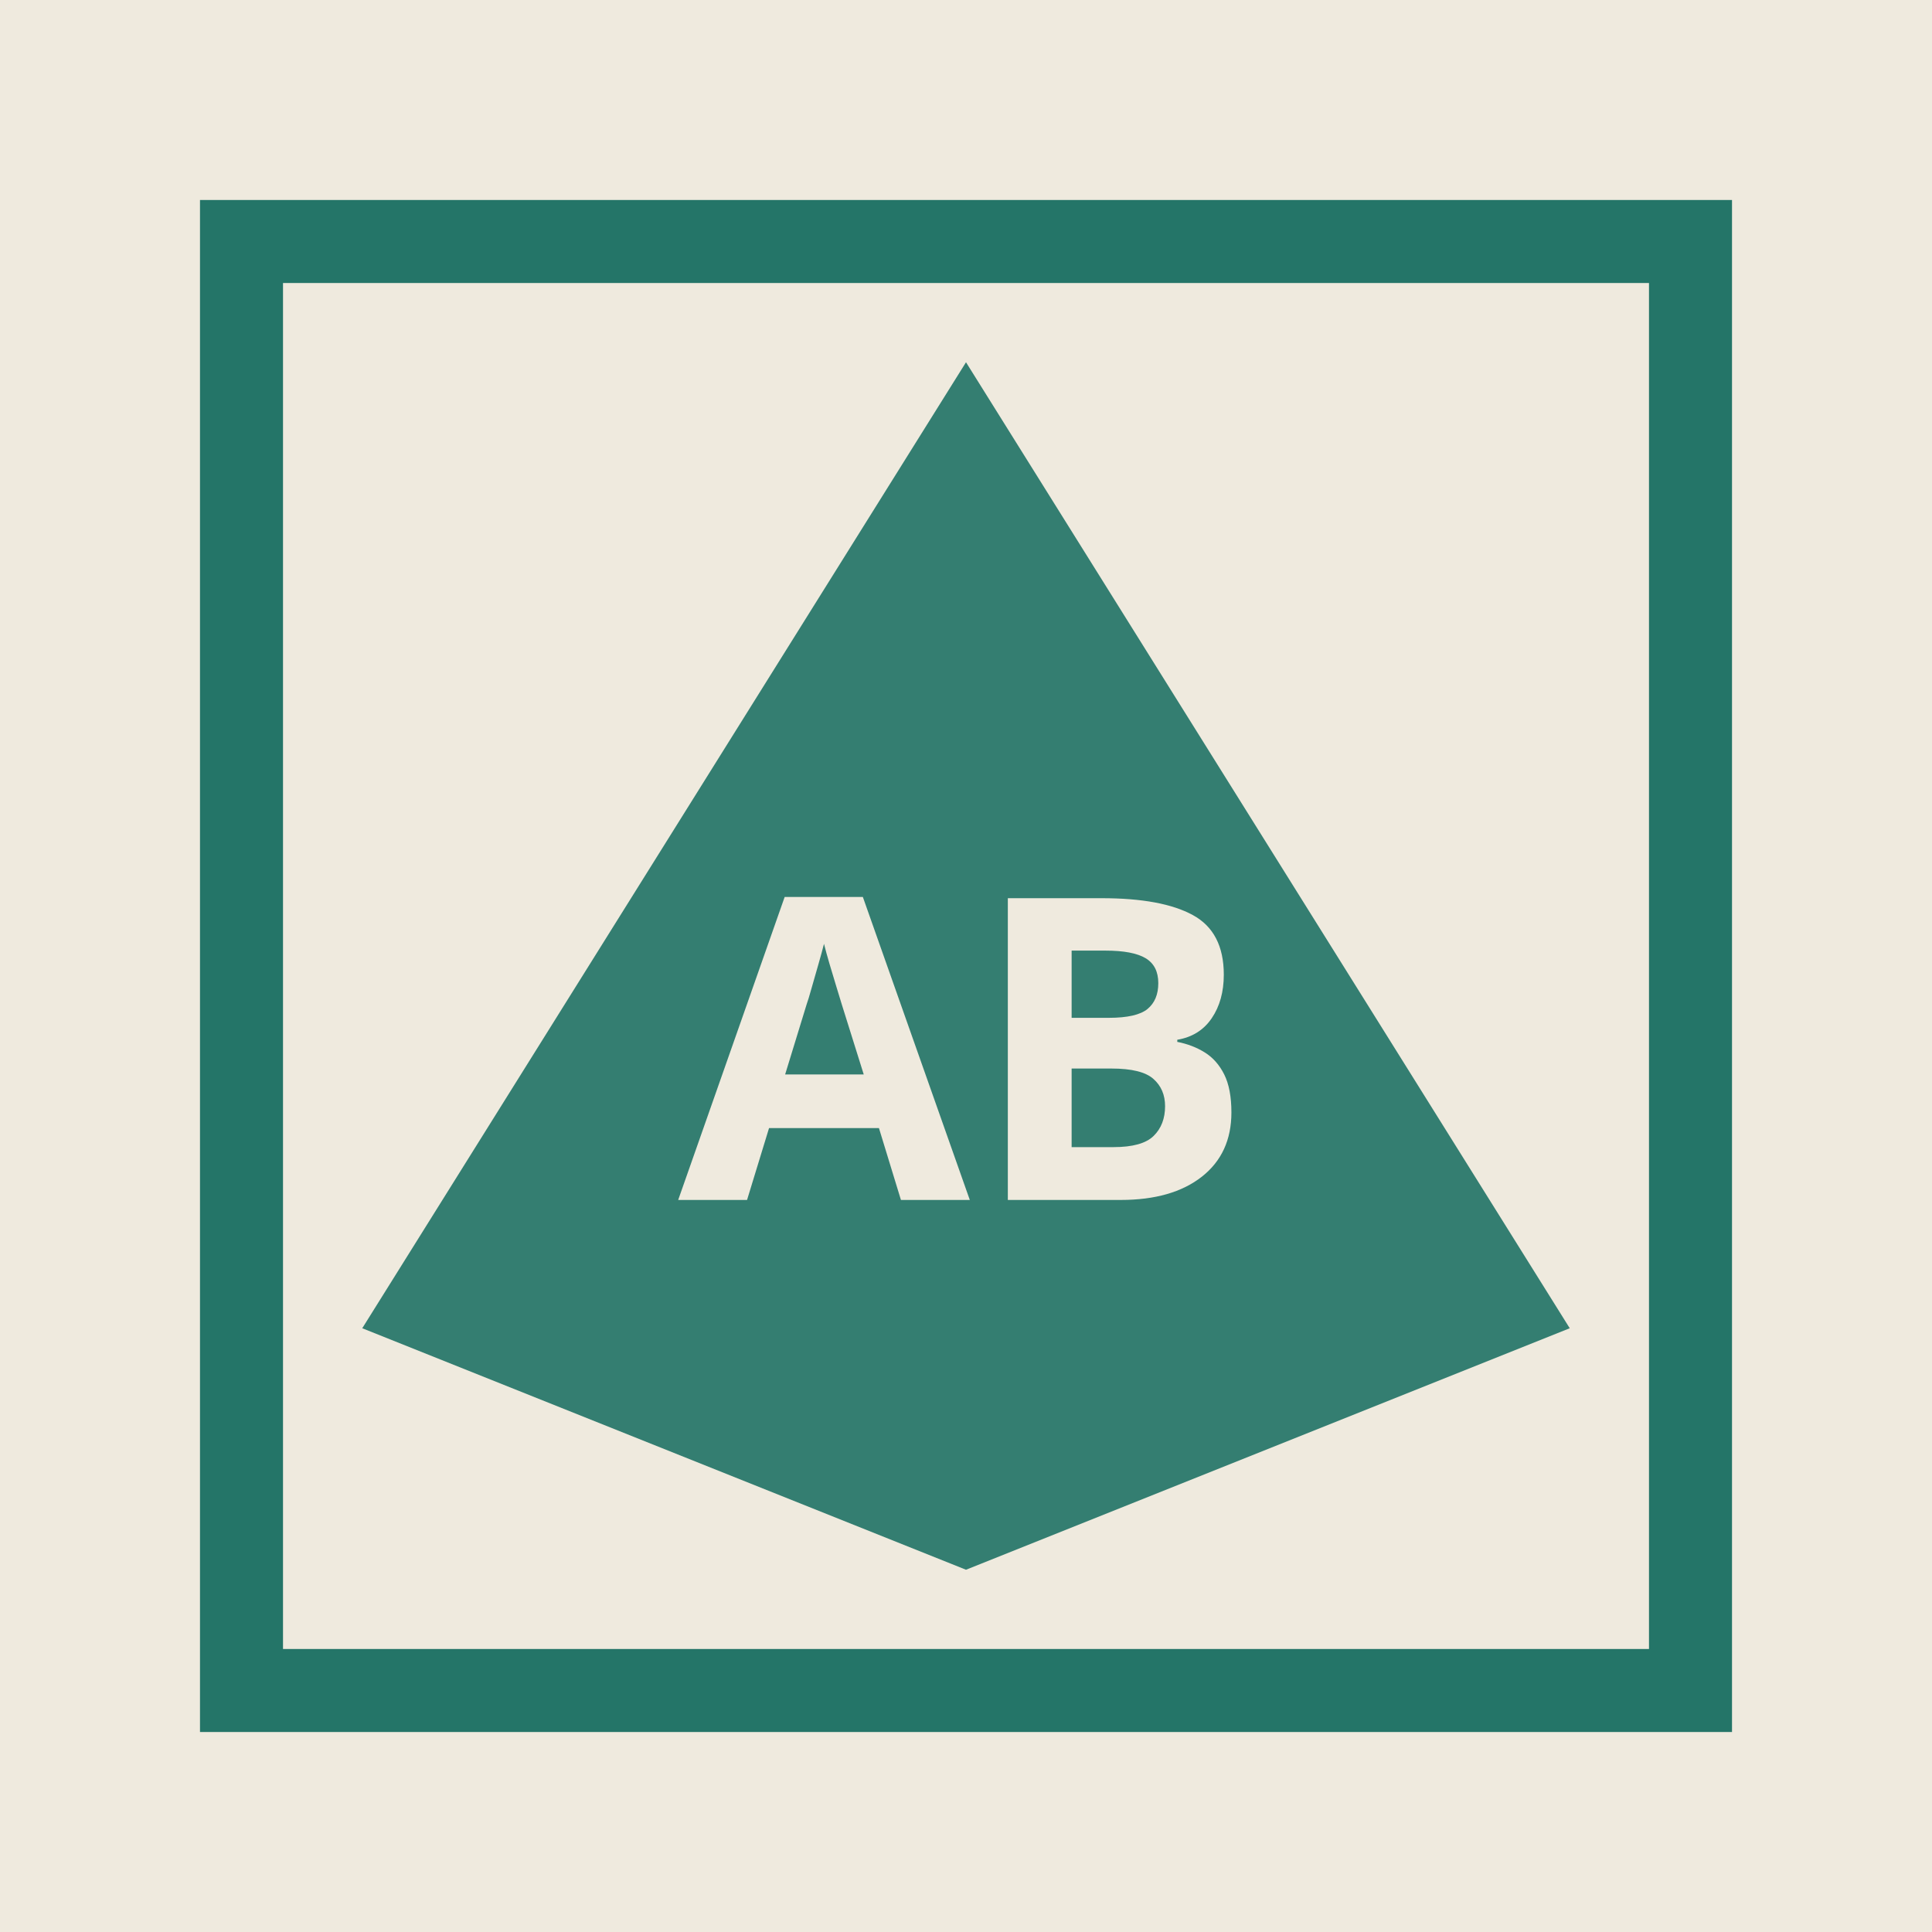
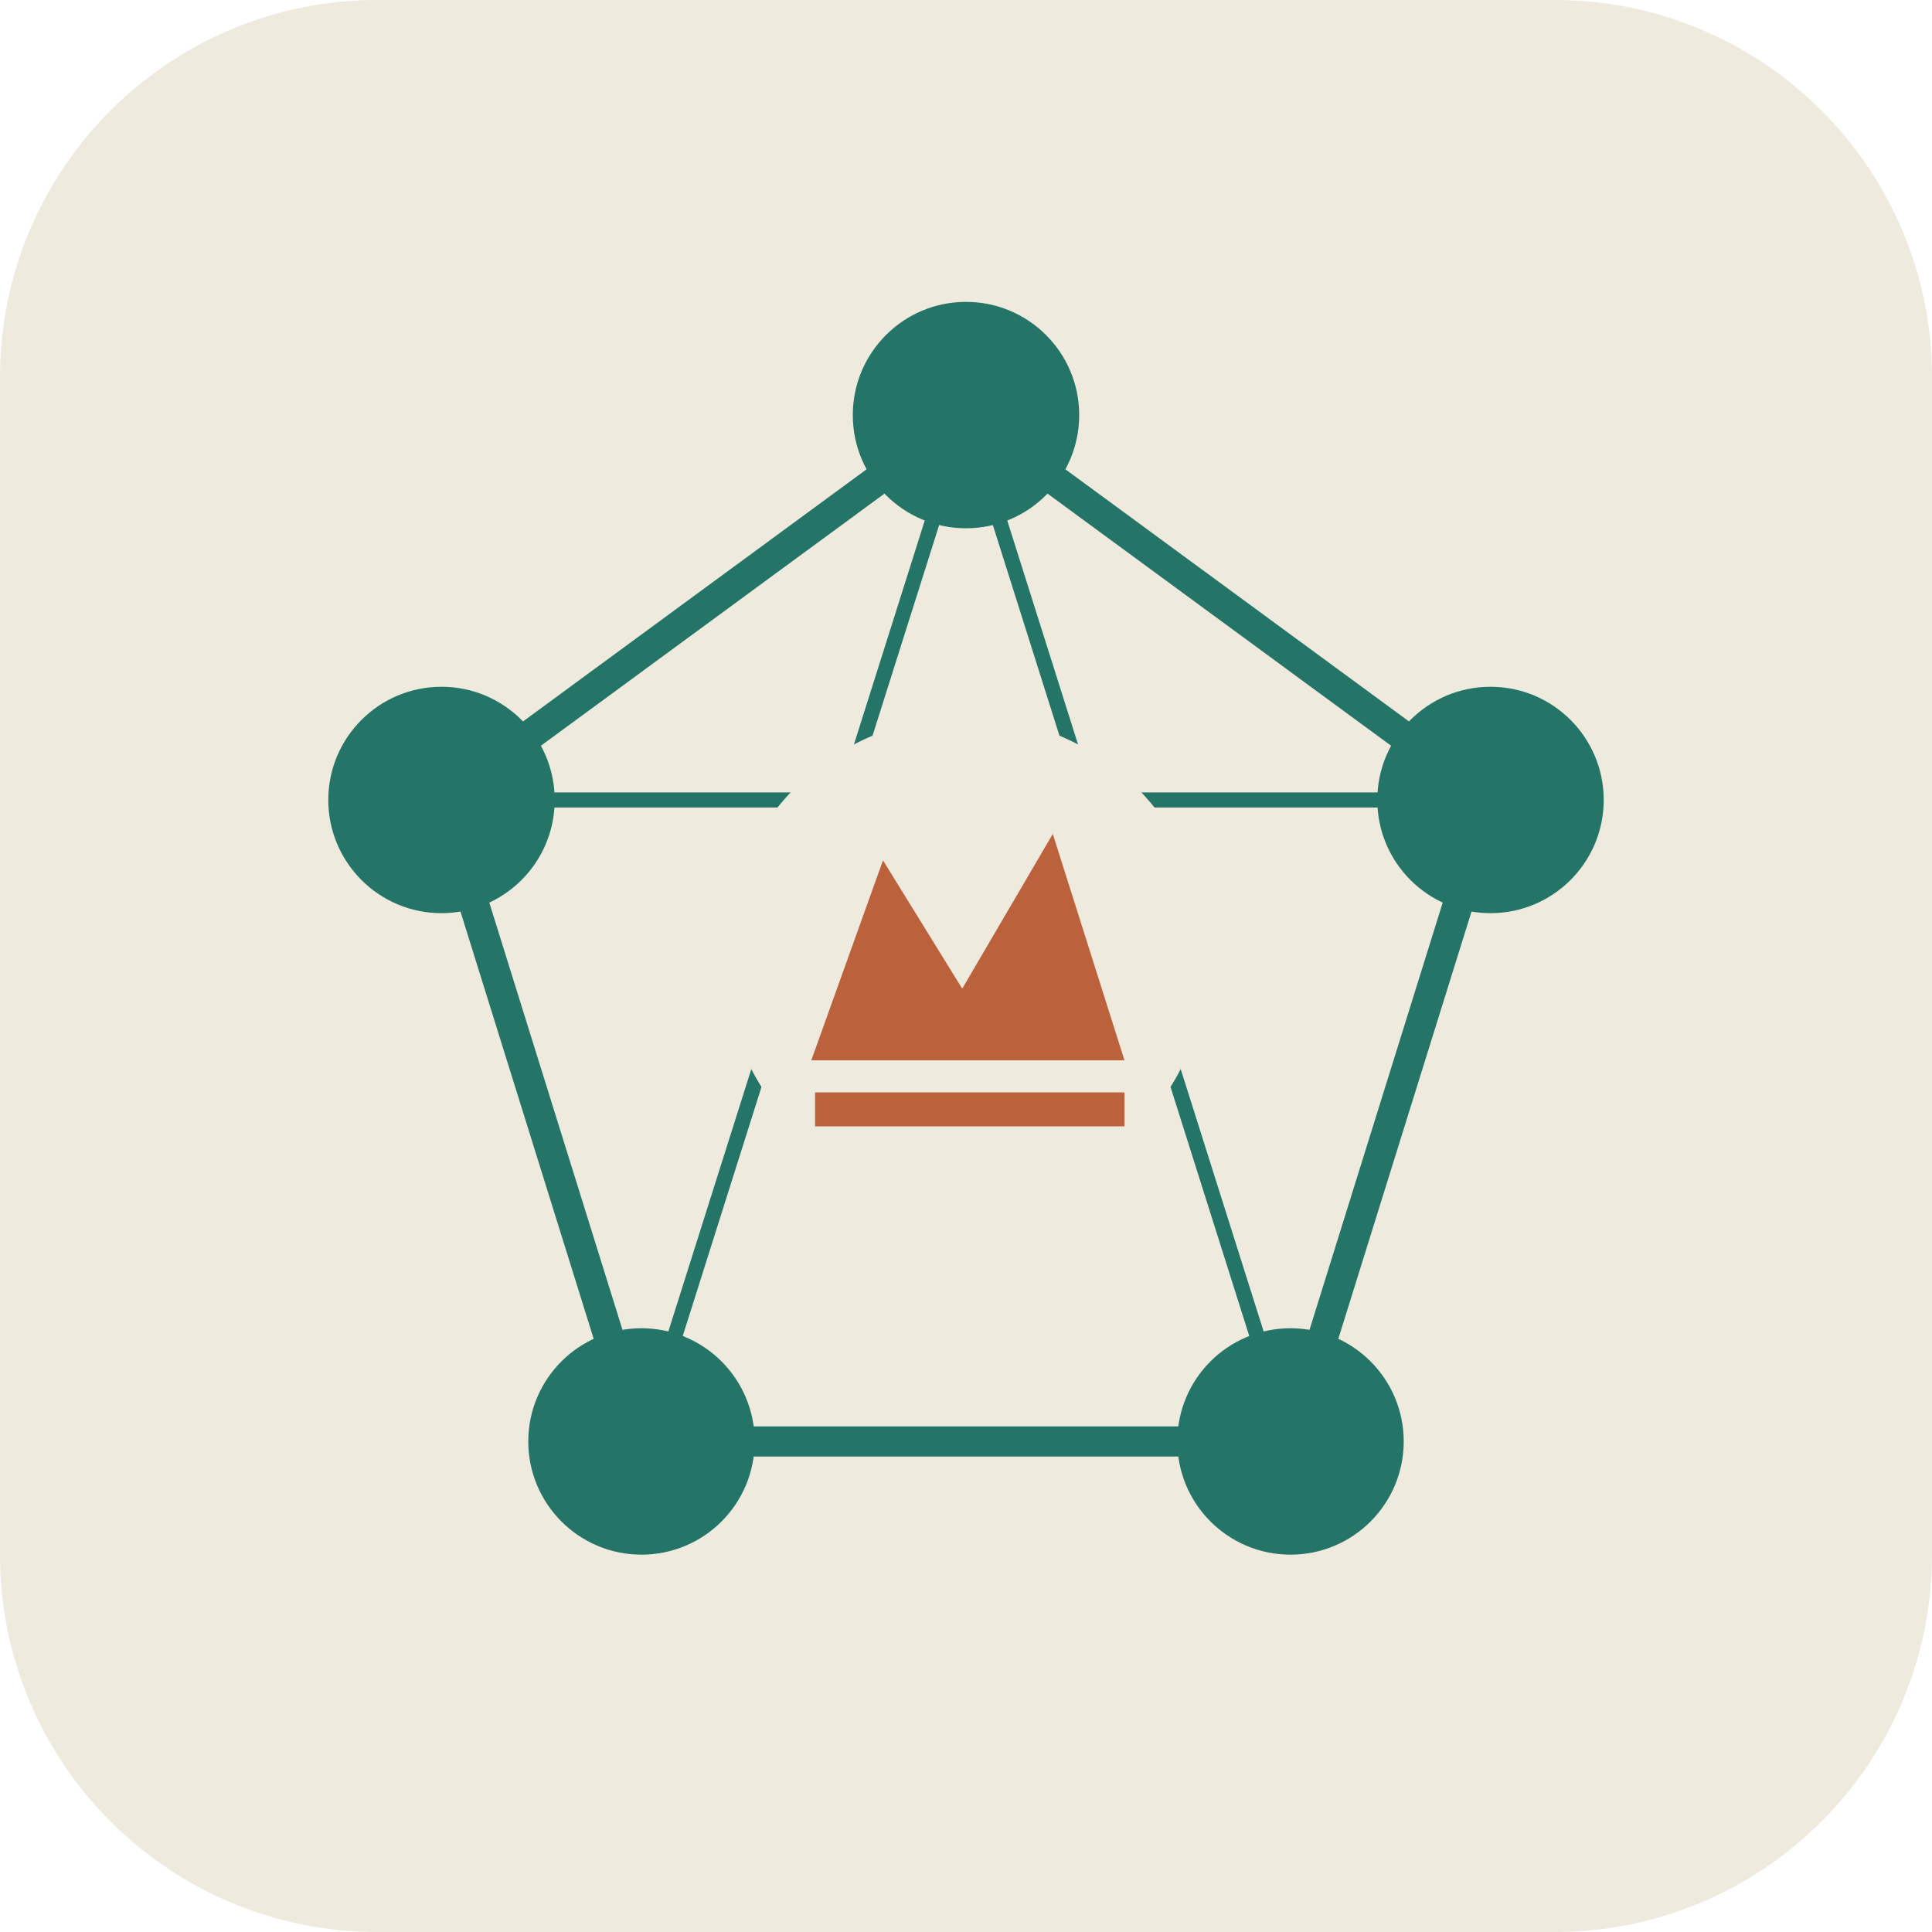
- <svg xmlns="http://www.w3.org/2000/svg" viewBox="0 0 512 512" role="img" aria-label="Анатомия власти">
-   <rect width="512" height="512" fill="#efeade" />
-   <path d="M64 64h384v384H64z" fill="none" stroke="#247568" stroke-width="22" />
-   <path d="M96 352 256 96l160 256-160 64z" fill="#247568" opacity=".92" />
-   <text x="256" y="318" text-anchor="middle" fill="#efeade" font-family="system-ui,sans-serif" font-size="112" font-weight="900">АВ</text>
+ <svg xmlns="http://www.w3.org/2000/svg" viewBox="0 0 512 512">
+   <rect width="512" height="512" rx="100" fill="#efeade" />
+   <g fill="none" stroke="#247568" stroke-width="8">
+     <path d="M256 110 395 212 342 382 170 382 117 212Z" />
+     <path d="M256 110 170 382M117 212H395M256 110 342 382" stroke-width="4" />
+   </g>
+   <g fill="#247568">
+     <circle cx="256" cy="110" r="30" />
+     <circle cx="395" cy="212" r="30" />
+     <circle cx="342" cy="382" r="30" />
+     <circle cx="170" cy="382" r="30" />
+     <circle cx="117" cy="212" r="30" />
+   </g>
+   <circle cx="256" cy="254" r="64" fill="#efeade" />
+   <path d="M215 281 234 228 255 262 279 221 298 281Z" fill="#bb613c" />
+   <path d="M216 294H298" stroke="#bb613c" stroke-width="9" />
</svg>
